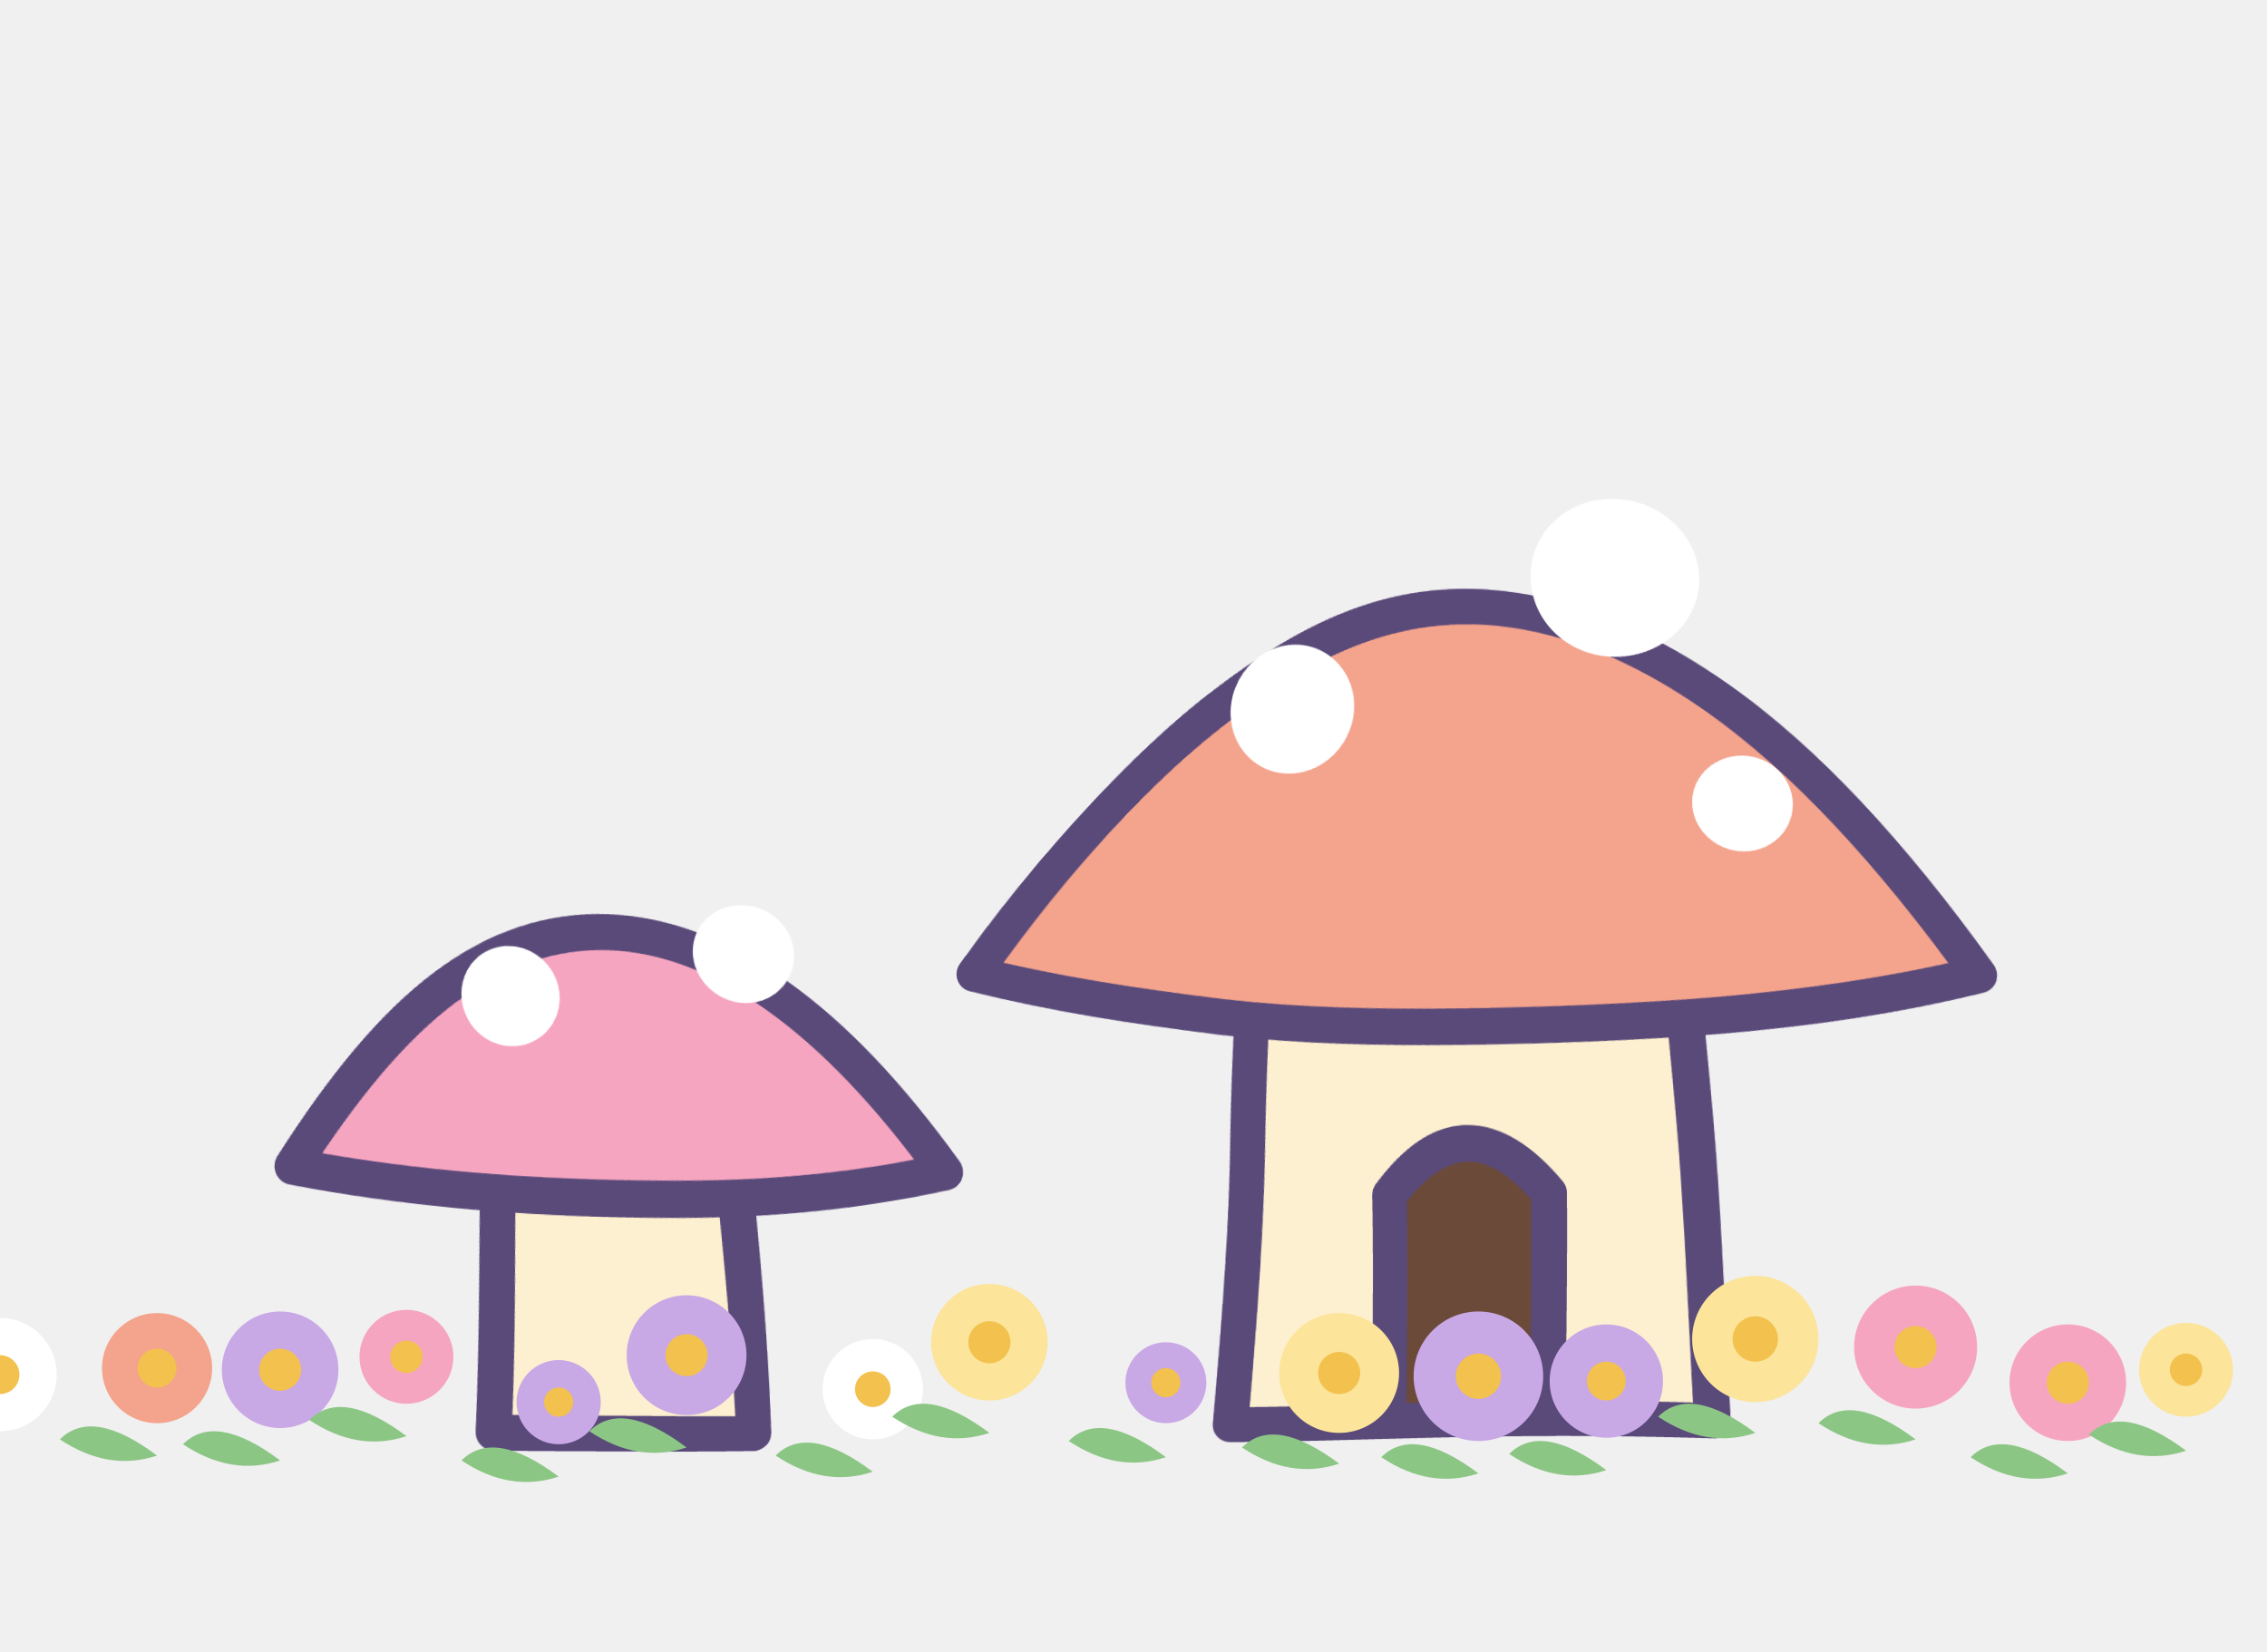
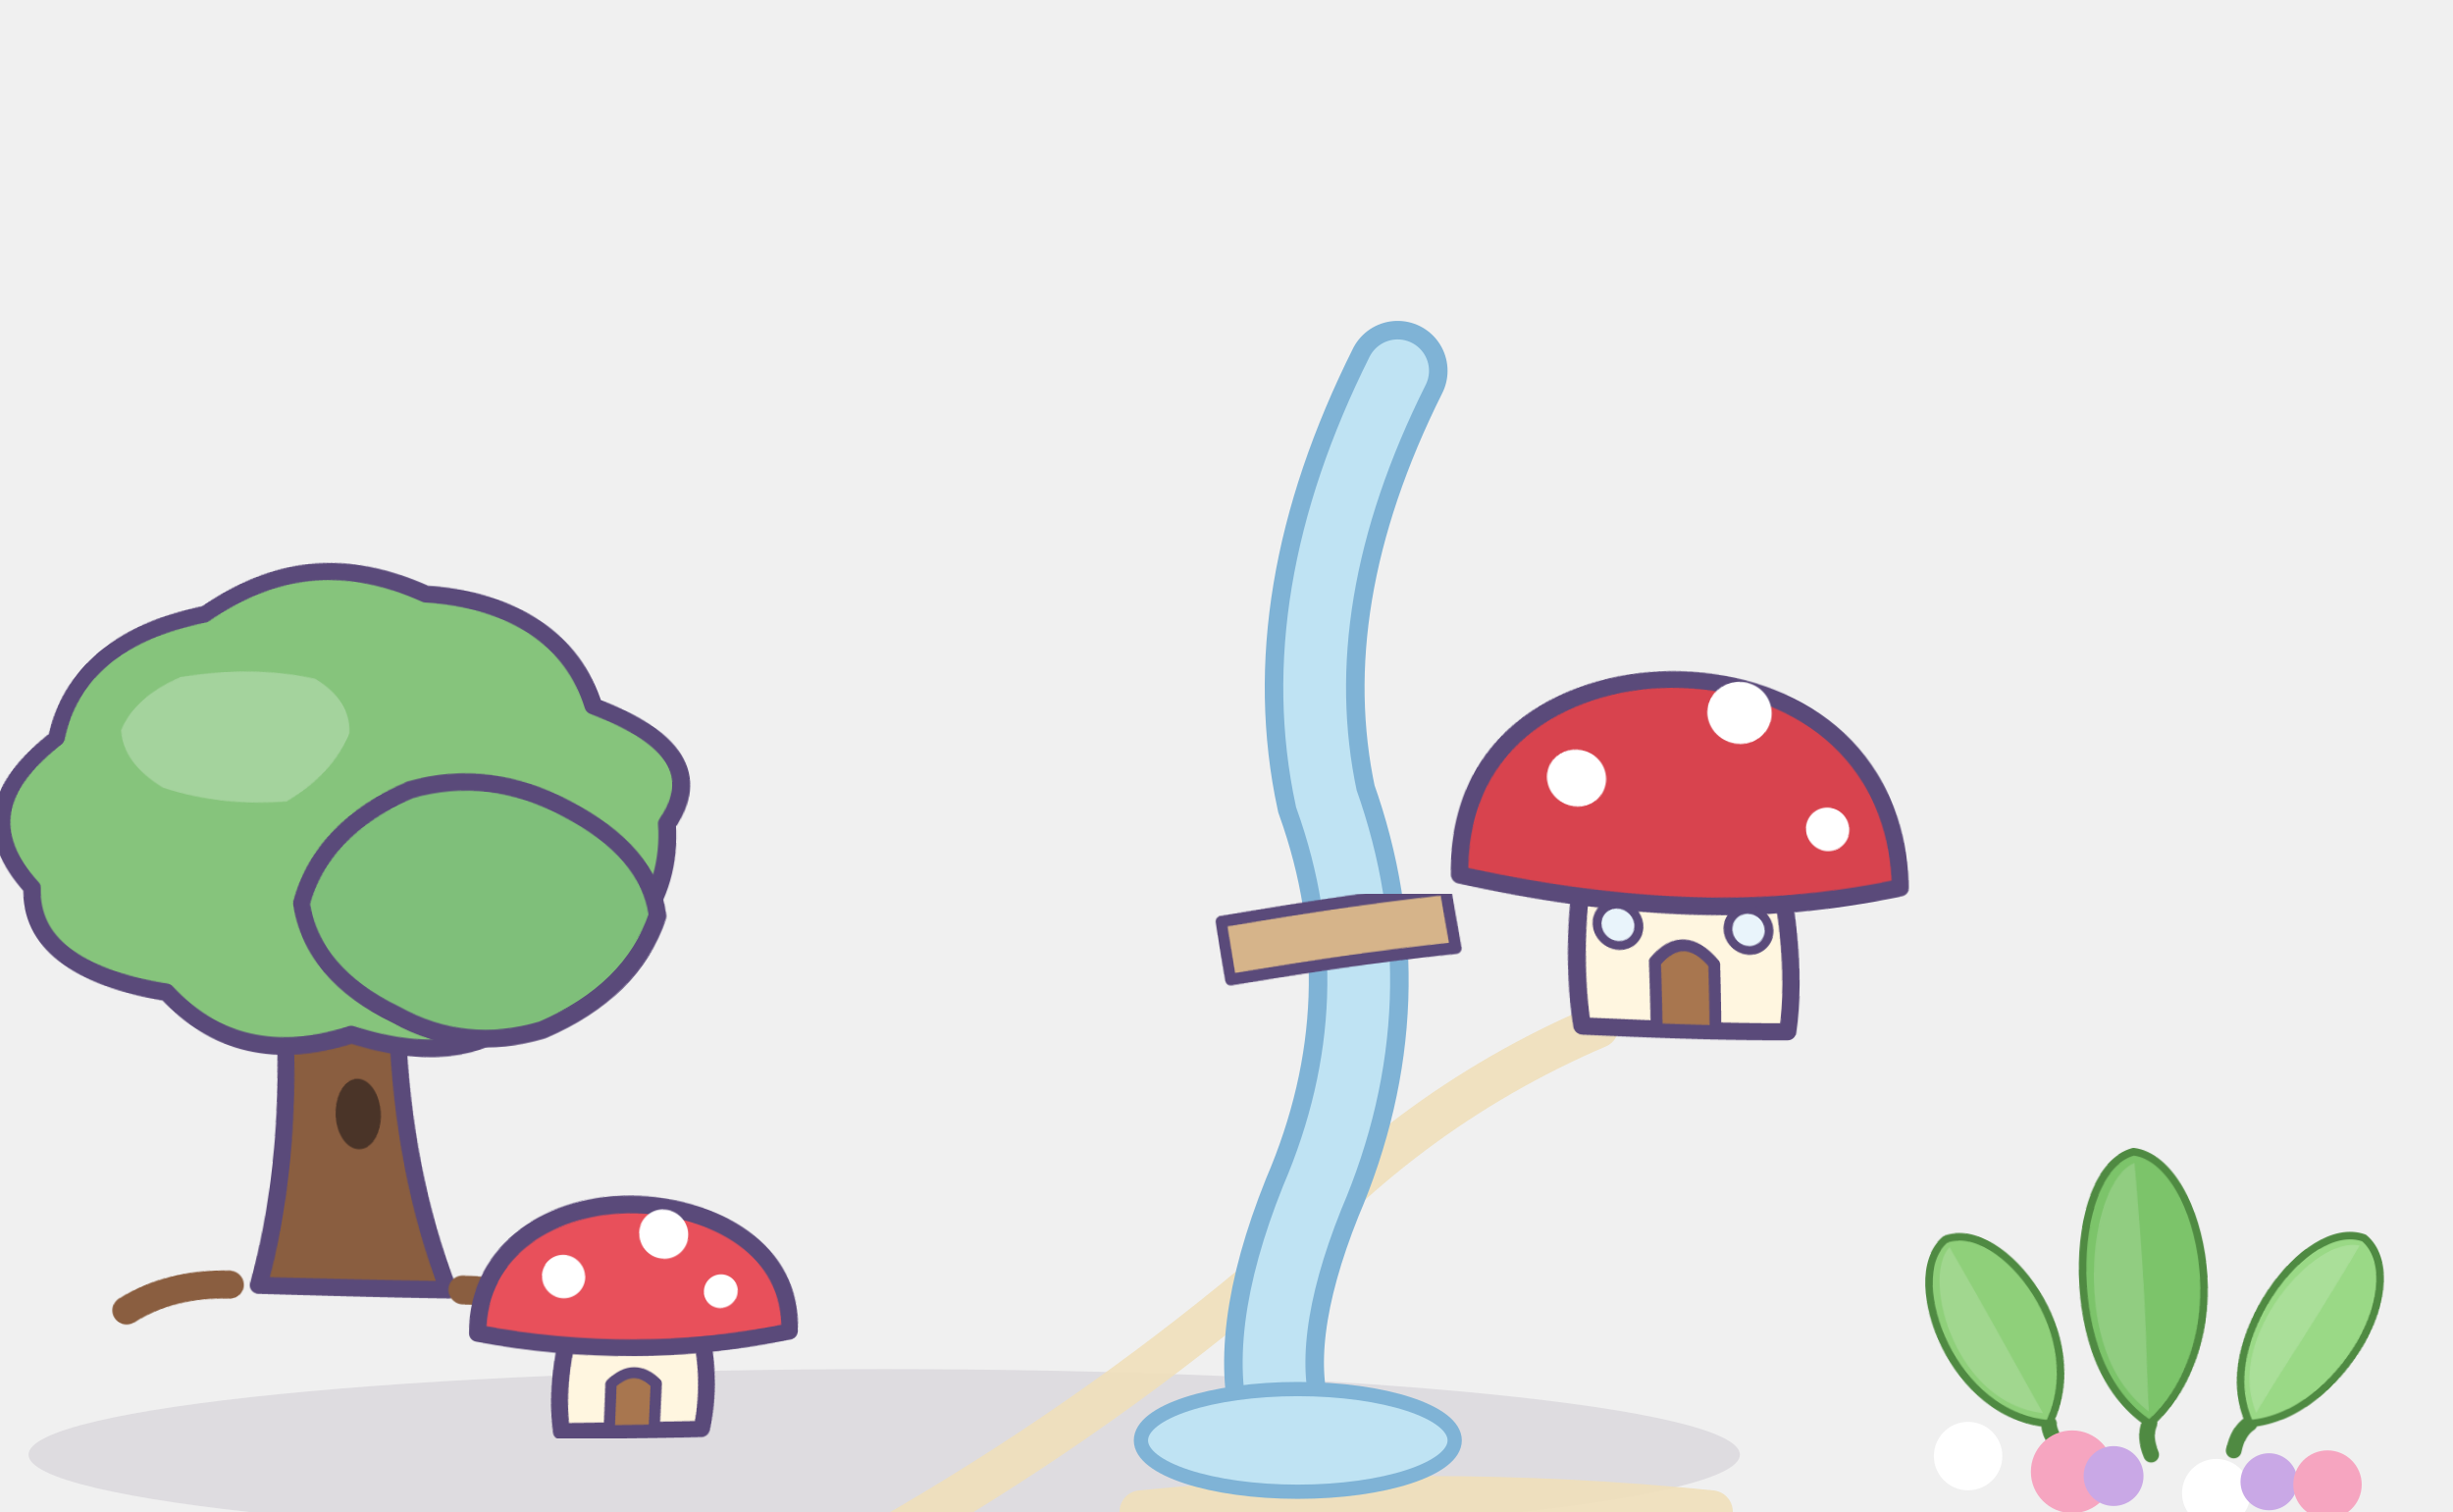
- <svg xmlns="http://www.w3.org/2000/svg" viewBox="92 596 140 102" width="140" height="102">
+ <svg xmlns="http://www.w3.org/2000/svg" viewBox="88 572 172 106" width="172" height="106">
  <defs>
    <filter id="firka" x="-5%" y="-5%" width="110%" height="110%">
      <feTurbulence type="fractalNoise" baseFrequency="0.03" numOctaves="1" seed="4" />
      <feDisplacementMap in="SourceGraphic" scale="3" />
    </filter>
    <filter id="szurke">
-       <feColorMatrix type="saturate" values=".3" />
+       <feColorMatrix type="saturate" values=".25" />
    </filter>
  </defs>
-   <g filter="url(#firka)" stroke="#5a4a7a" stroke-width="2.2" stroke-linejoin="round" stroke-linecap="round">
-     <g id="h-erdoszel">
-       <path d="M168,684 L170,652 L196,652 L198,684 Z" fill="#fdf0d0" />
-       <path d="M152,656 Q183,612 214,656 Q183,664 152,656 Z" fill="#f4a38c" />
-       <circle cx="172" cy="640" r="4" fill="#fff" stroke="none" />
-       <circle cx="192" cy="632" r="5" fill="#fff" stroke="none" />
-       <circle cx="200" cy="646" r="3" fill="#fff" stroke="none" />
-       <path d="M178,684 L178,670 Q183,664 188,670 L188,684 Z" fill="#6b4a3a" />
-       <path d="M122,684 L123,666 L137,666 L138,684 Z" fill="#fdf0d0" />
-       <path d="M110,668 Q130,640 150,668 Q130,672 110,668 Z" fill="#f6a5c0" />
-       <circle cx="124" cy="658" r="3" fill="#fff" stroke="none" />
-       <circle cx="138" cy="655" r="3" fill="#fff" stroke="none" />
+   <g transform="translate(0 -22)">
+     <ellipse cx="150" cy="696" rx="60" ry="6" fill="#3c2a50" opacity="0.1" stroke="none" />
+     <path d="M150,702 Q164,694 176,684 Q186,672 200,666 M168,700 Q188,698 208,700" stroke="#efdfba" stroke-width="3" fill="none" stroke-linecap="round" opacity=".9" />
+     <path d="M186,620 Q178,636 181,650 Q186,664 180,678 Q176,688 178,694" stroke="#7fb3d6" stroke-width="7" fill="none" stroke-linecap="round" />
+     <path d="M186,620 Q178,636 181,650 Q186,664 180,678 Q176,688 178,694" stroke="#bfe3f3" stroke-width="4.4" fill="none" stroke-linecap="round" />
+     <ellipse cx="179" cy="695" rx="11" ry="3.6" fill="#bfe3f3" stroke="#7fb3d6" stroke-width="1" />
+     <g filter="url(#firka)" stroke="#5a4a7a" stroke-width="1.2" stroke-linejoin="round" stroke-linecap="round">
+       <path d="M174,659 L190,657 L190.6,661 L174.6,663 Z" fill="#d6b48a" stroke="#5a4a7a" stroke-width=".8" />
+     </g>
+     <g filter="url(#firka)" stroke="#5a4a7a" stroke-width="1.2" stroke-linejoin="round" stroke-linecap="round">
+       <g transform="translate(112 684)">
+         <path d="M-6,0 Q-4,-8 -4,-18 L4,-18 Q4,-8 7,0 Z" fill="#8a5e40" />
+         <path d="M-8,0 q-4,0 -7,2 M8,0 q4,0 7,2" stroke="#8a5e40" stroke-width="2" />
+         <path d="M23,-32 Q23.5,-24 13.8,-19.5 Q9.3,-14.6 0.7,-17.4 Q-7.4,-15.1 -12.2,-20.3 Q-21.4,-21.5 -21.3,-27.3 Q-26.4,-32.9 -20,-38.2 Q-18.9,-45.4 -9.5,-46.8 Q-1.9,-51.4 6.6,-47.6 Q15.8,-47.1 18,-40.1 Q26.3,-37.2 23,-32 Z" fill="#86c47c" />
+         <path d="M22.3,-25.6 Q20.5,-20.3 14.2,-17.6 Q8.8,-16 3.9,-18.7 Q-1.9,-21.5 -2.5,-26.3 Q-0.9,-31.3 5.5,-33.9 Q11.1,-35.4 16.2,-32.8 Q21.8,-30 22.3,-25.6 Z" fill="#7fbf7a" />
+         <path d="M1.2,-37.9 Q0,-35.1 -3.4,-33.3 Q-8.1,-33.1 -12.3,-34.5 Q-15.2,-36.3 -15.4,-38.7 Q-14.5,-41.1 -11.2,-42.4 Q-6.1,-43 -1.3,-41.8 Q1.3,-40.2 1.2,-37.9 Z" fill="#fff" opacity=".25" stroke="none" />
+         <ellipse cx="1" cy="-12" rx="1.6" ry="2.4" fill="#4a3428" stroke="none" />
+       </g>
+     </g>
+     <g filter="url(#firka)" stroke="#5a4a7a" stroke-width="1.2" stroke-linejoin="round" stroke-linecap="round">
+       <g transform="translate(206 666)">
+         <path d="M-7,0 C-7.6,-4 -7,-10 -6.2,-12 H6.2 C7,-10 7.6,-4 7,0 Z" fill="#fff6e0" />
+         <path d="M-15,-10 C-15,-29 15,-29 15,-10 Q0,-7 -15,-10 Z" fill="#d8434e" />
+         <circle cx="-7" cy="-17" r="2" fill="#fff" stroke="none" />
+         <circle cx="4" cy="-22" r="2.2" fill="#fff" stroke="none" />
+         <circle cx="10" cy="-14" r="1.5" fill="#fff" stroke="none" />
+         <path d="M-2,0 V-4.6 Q0,-7 2,-4.6 V0 Z" fill="#a8764f" stroke-width=".8" />
+         <circle cx="-4.4" cy="-7" r="1.4" fill="#e9f4fb" stroke-width=".6" />
+         <circle cx="4.4" cy="-7" r="1.4" fill="#e9f4fb" stroke-width=".6" />
+       </g>
+     </g>
+     <g filter="url(#firka)" stroke="#5a4a7a" stroke-width="1.2" stroke-linejoin="round" stroke-linecap="round">
+       <g transform="translate(132 694)">
+         <path d="M-5,0 C-5.5,-3 -5,-6 -4.4,-8 H4.4 C5,-6 5.5,-3 5,0 Z" fill="#fff6e0" />
+         <path d="M-11,-7 C-11,-19 11,-19 11,-7 Q0,-5 -11,-7 Z" fill="#e8505b" />
+         <circle cx="-5" cy="-11" r="1.5" fill="#fff" stroke="none" />
+         <circle cx="2" cy="-14" r="1.7" fill="#fff" stroke="none" />
+         <circle cx="6" cy="-10" r="1.2" fill="#fff" stroke="none" />
+         <path d="M-1.6,0 V-3.4 Q0,-5 1.6,-3.4 V0 Z" fill="#a8764f" stroke-width=".8" />
+       </g>
    </g>
  </g>
-   <g stroke="none">
-     <path d="M92.0,686.3 q-4,-3 -6,-1 q3,2 6,1 Z" fill="#8cc685" />
-     <circle cx="92.0" cy="680.9" r="3.5" fill="#fff" />
-     <circle cx="92.0" cy="680.9" r="1.2" fill="#f2c14e" />
-     <path d="M101.7,685.9 q-4,-3 -6,-1 q3,2 6,1 Z" fill="#8cc685" />
-     <circle cx="101.7" cy="680.5" r="3.4" fill="#f4a38c" />
-     <circle cx="101.7" cy="680.5" r="1.2" fill="#f2c14e" />
-     <path d="M109.3,686.2 q-4,-3 -6,-1 q3,2 6,1 Z" fill="#8cc685" />
-     <circle cx="109.3" cy="680.6" r="3.6" fill="#c9a8e6" />
-     <circle cx="109.3" cy="680.6" r="1.3" fill="#f2c14e" />
-     <path d="M117.1,684.7 q-4,-3 -6,-1 q3,2 6,1 Z" fill="#8cc685" />
-     <circle cx="117.1" cy="679.8" r="2.9" fill="#f6a5c0" />
-     <circle cx="117.1" cy="679.8" r="1.0" fill="#f2c14e" />
-     <path d="M126.5,687.2 q-4,-3 -6,-1 q3,2 6,1 Z" fill="#8cc685" />
-     <circle cx="126.5" cy="682.6" r="2.6" fill="#c9a8e6" />
-     <circle cx="126.5" cy="682.6" r="0.9" fill="#f2c14e" />
-     <path d="M134.4,685.4 q-4,-3 -6,-1 q3,2 6,1 Z" fill="#8cc685" />
-     <circle cx="134.4" cy="679.7" r="3.7" fill="#c9a8e6" />
-     <circle cx="134.4" cy="679.7" r="1.3" fill="#f2c14e" />
-     <path d="M145.9,686.9 q-4,-3 -6,-1 q3,2 6,1 Z" fill="#8cc685" />
-     <circle cx="145.9" cy="681.8" r="3.1" fill="#fff" />
-     <circle cx="145.9" cy="681.8" r="1.1" fill="#f2c14e" />
-     <path d="M153.1,684.5 q-4,-3 -6,-1 q3,2 6,1 Z" fill="#8cc685" />
-     <circle cx="153.1" cy="678.9" r="3.6" fill="#fce49a" />
-     <circle cx="153.1" cy="678.9" r="1.3" fill="#f2c14e" />
-     <path d="M164.0,686.0 q-4,-3 -6,-1 q3,2 6,1 Z" fill="#8cc685" />
-     <circle cx="164.0" cy="681.4" r="2.5" fill="#c9a8e6" />
-     <circle cx="164.0" cy="681.4" r="0.9" fill="#f2c14e" />
-     <path d="M174.7,686.4 q-4,-3 -6,-1 q3,2 6,1 Z" fill="#8cc685" />
-     <circle cx="174.7" cy="680.8" r="3.7" fill="#fce49a" />
-     <circle cx="174.7" cy="680.8" r="1.3" fill="#f2c14e" />
-     <path d="M183.3,687.0 q-4,-3 -6,-1 q3,2 6,1 Z" fill="#8cc685" />
-     <circle cx="183.3" cy="681.0" r="4.0" fill="#c9a8e6" />
-     <circle cx="183.3" cy="681.0" r="1.4" fill="#f2c14e" />
-     <path d="M191.2,686.8 q-4,-3 -6,-1 q3,2 6,1 Z" fill="#8cc685" />
-     <circle cx="191.2" cy="681.3" r="3.5" fill="#c9a8e6" />
-     <circle cx="191.2" cy="681.3" r="1.2" fill="#f2c14e" />
-     <path d="M200.4,684.5 q-4,-3 -6,-1 q3,2 6,1 Z" fill="#8cc685" />
-     <circle cx="200.4" cy="678.7" r="3.9" fill="#fce49a" />
-     <circle cx="200.4" cy="678.7" r="1.4" fill="#f2c14e" />
-     <path d="M210.3,684.9 q-4,-3 -6,-1 q3,2 6,1 Z" fill="#8cc685" />
-     <circle cx="210.3" cy="679.2" r="3.8" fill="#f6a5c0" />
-     <circle cx="210.3" cy="679.2" r="1.3" fill="#f2c14e" />
-     <path d="M219.7,687.0 q-4,-3 -6,-1 q3,2 6,1 Z" fill="#8cc685" />
-     <circle cx="219.7" cy="681.4" r="3.6" fill="#f6a5c0" />
-     <circle cx="219.7" cy="681.4" r="1.3" fill="#f2c14e" />
-     <path d="M227.0,685.6 q-4,-3 -6,-1 q3,2 6,1 Z" fill="#8cc685" />
-     <circle cx="227.0" cy="680.6" r="2.9" fill="#fce49a" />
-     <circle cx="227.0" cy="680.6" r="1.0" fill="#f2c14e" />
+   <g filter="url(#firka)" stroke="#5a4a7a" stroke-width="1.2" stroke-linejoin="round" stroke-linecap="round">
+     <g transform="translate(238 672)">
+       <g transform="scale(.22)">
+         <g transform="translate(-28 0) rotate(-30)">
+           <path d="M0,10 Q-2,4 0,0" stroke="#4f8a42" stroke-width="5" fill="none" stroke-linecap="round" />
+           <path d="M0,0 C-25.2,-17.5 -19.6,-66.5 0,-70 C19.6,-66.5 25.2,-17.5 0,0 Z" fill="#8fd07a" stroke="#4f8a42" stroke-width="2.4" stroke-linejoin="round" />
+           <path d="M0,-4 C-22.4,-21 -14,-63 0,-67.2 Z" fill="#fff" opacity=".16" stroke="none" />
+         </g>
+         <g transform="translate(4 0) rotate(-4)">
+           <path d="M0,10 Q-2,4 0,0" stroke="#4f8a42" stroke-width="5" fill="none" stroke-linecap="round" />
+           <path d="M0,0 C-28.8,-22 -22.4,-83.6 0,-88 C22.4,-83.6 28.8,-22 0,0 Z" fill="#7cc46a" stroke="#4f8a42" stroke-width="2.4" stroke-linejoin="round" />
+           <path d="M0,-4 C-25.6,-26.4 -16,-79.2 0,-84.5 Z" fill="#fff" opacity=".16" stroke="none" />
+         </g>
+         <g transform="translate(36 0) rotate(30)">
+           <path d="M0,10 Q-2,4 0,0" stroke="#4f8a42" stroke-width="5" fill="none" stroke-linecap="round" />
+           <path d="M0,0 C-25.2,-17.5 -19.6,-66.5 0,-70 C19.6,-66.5 25.2,-17.5 0,0 Z" fill="#9ad986" stroke="#4f8a42" stroke-width="2.4" stroke-linejoin="round" />
+           <path d="M0,-4 C-22.4,-21 -14,-63 0,-67.2 Z" fill="#fff" opacity=".16" stroke="none" />
+         </g>
+       </g>
+     </g>
  </g>
-   <path transform="translate(123.6,646.0)" d="M0,-5 L1.2,-1.2 L5,0 L1.2,1.2 L0,5 L-1.2,1.2 L-5,0 L-1.2,-1.2Z" fill="#fff6c2" stroke="#e3a92a" stroke-width=".8" opacity="0">
+   <g transform="translate(0 -22)">
+     <circle cx="198" cy="638" r="5" fill="#fff" opacity="0">
+       <animate attributeName="cy" values="638;626" dur="5s" begin="0.0s" repeatCount="indefinite" />
+       <animate attributeName="cx" values="198;212" dur="5s" begin="0.0s" repeatCount="indefinite" />
+       <animate attributeName="r" values="4;13" dur="5s" begin="0.0s" repeatCount="indefinite" />
+       <animate attributeName="opacity" values="0;.85;0" dur="5s" begin="0.0s" repeatCount="indefinite" />
+     </circle>
+     <circle cx="198" cy="638" r="5" fill="#fff" opacity="0">
+       <animate attributeName="cy" values="638;626" dur="5s" begin="2.5s" repeatCount="indefinite" />
+       <animate attributeName="cx" values="198;212" dur="5s" begin="2.5s" repeatCount="indefinite" />
+       <animate attributeName="r" values="4;13" dur="5s" begin="2.5s" repeatCount="indefinite" />
+       <animate attributeName="opacity" values="0;.85;0" dur="5s" begin="2.5s" repeatCount="indefinite" />
+     </circle>
+     <g>
+       <circle cx="0" cy="0" r="1.6" fill="#9ed686" stroke="#4f8f42" stroke-width=".6" />
+       <animateMotion path="M174,664 Q182,652 192,662" keyPoints="0;1;1;0;0" keyTimes="0;.3;.5;.8;1" calcMode="linear" dur="5s" repeatCount="indefinite" />
+     </g>
+   </g>
+   <g transform="translate(0 -22)">
+     <circle cx="96" cy="705.8" r="2.7" fill="#f6a5c0" stroke="none" />
+     <circle cx="102.7" cy="703.5" r="2.9" fill="#fce49a" stroke="none" />
+     <circle cx="109.1" cy="704.7" r="2.8" fill="#f6a5c0" stroke="none" />
+     <circle cx="116.9" cy="705.6" r="2.3" fill="#f4a38c" stroke="none" />
+     <circle cx="122.1" cy="704.9" r="2.8" fill="#fff" stroke="none" />
+     <circle cx="128" cy="703" r="2.9" fill="#fce49a" stroke="none" />
+     <circle cx="132.7" cy="705.2" r="2.6" fill="#fce49a" stroke="none" />
+     <circle cx="139.6" cy="703.6" r="2.5" fill="#fce49a" stroke="none" />
+     <circle cx="146.4" cy="705.8" r="1.9" fill="#fce49a" stroke="none" />
+     <path transform="translate(112,646)" d="M0,-5 L1.2,-1.2 L5,0 L1.2,1.2 L0,5 L-1.2,1.2 L-5,0 L-1.2,-1.2Z" fill="#fff6c2" stroke="#e3a92a" stroke-width=".8" opacity="0">
+       <animate attributeName="opacity" values="0;1;0" dur="2.6s" begin="0s" repeatCount="indefinite" />
+     </path>
+     <path transform="translate(206,634)" d="M0,-5 L1.2,-1.2 L5,0 L1.2,1.2 L0,5 L-1.2,1.2 L-5,0 L-1.2,-1.2Z" fill="#fff6c2" stroke="#e3a92a" stroke-width=".8" opacity="0">
+       <animate attributeName="opacity" values="0;1;0" dur="3.3s" begin="0.9s" repeatCount="indefinite" />
+     </path>
+     <path transform="translate(132,676)" d="M0,-5 L1.2,-1.2 L5,0 L1.2,1.2 L0,5 L-1.2,1.2 L-5,0 L-1.2,-1.2Z" fill="#fff6c2" stroke="#e3a92a" stroke-width=".8" opacity="0">
+       <animate attributeName="opacity" values="0;1;0" dur="4s" begin="1.8s" repeatCount="indefinite" />
+     </path>
+   </g>
+   <circle cx="226" cy="674.1" r="2.4" fill="#fff" stroke="none" />
+   <circle cx="233.3" cy="675.2" r="2.9" fill="#f6a5c0" stroke="none" />
+   <circle cx="236.2" cy="675.5" r="2.1" fill="#c9a8e6" stroke="none" />
+   <circle cx="243.4" cy="676.7" r="2.4" fill="#fff" stroke="none" />
+   <circle cx="247.1" cy="675.9" r="2" fill="#c9a8e6" stroke="none" />
+   <circle cx="251.2" cy="676.1" r="2.4" fill="#f6a5c0" stroke="none" />
+   <path transform="translate(244,656)" d="M0,-5 L1.2,-1.2 L5,0 L1.2,1.2 L0,5 L-1.2,1.2 L-5,0 L-1.2,-1.2Z" fill="#fff6c2" stroke="#e3a92a" stroke-width=".8" opacity="0">
    <animate attributeName="opacity" values="0;1;0" dur="2.6s" begin="0s" repeatCount="indefinite" />
  </path>
-   <path transform="translate(165.2,638.0)" d="M0,-5 L1.2,-1.2 L5,0 L1.2,1.2 L0,5 L-1.2,1.2 L-5,0 L-1.2,-1.2Z" fill="#fff6c2" stroke="#e3a92a" stroke-width=".8" opacity="0">
-     <animate attributeName="opacity" values="0;1;0" dur="3.3s" begin="0.9s" repeatCount="indefinite" />
-   </path>
-   <path transform="translate(201.6,646.0)" d="M0,-5 L1.2,-1.2 L5,0 L1.2,1.2 L0,5 L-1.2,1.2 L-5,0 L-1.2,-1.2Z" fill="#fff6c2" stroke="#e3a92a" stroke-width=".8" opacity="0">
-     <animate attributeName="opacity" values="0;1;0" dur="4s" begin="1.8s" repeatCount="indefinite" />
-   </path>
</svg>
